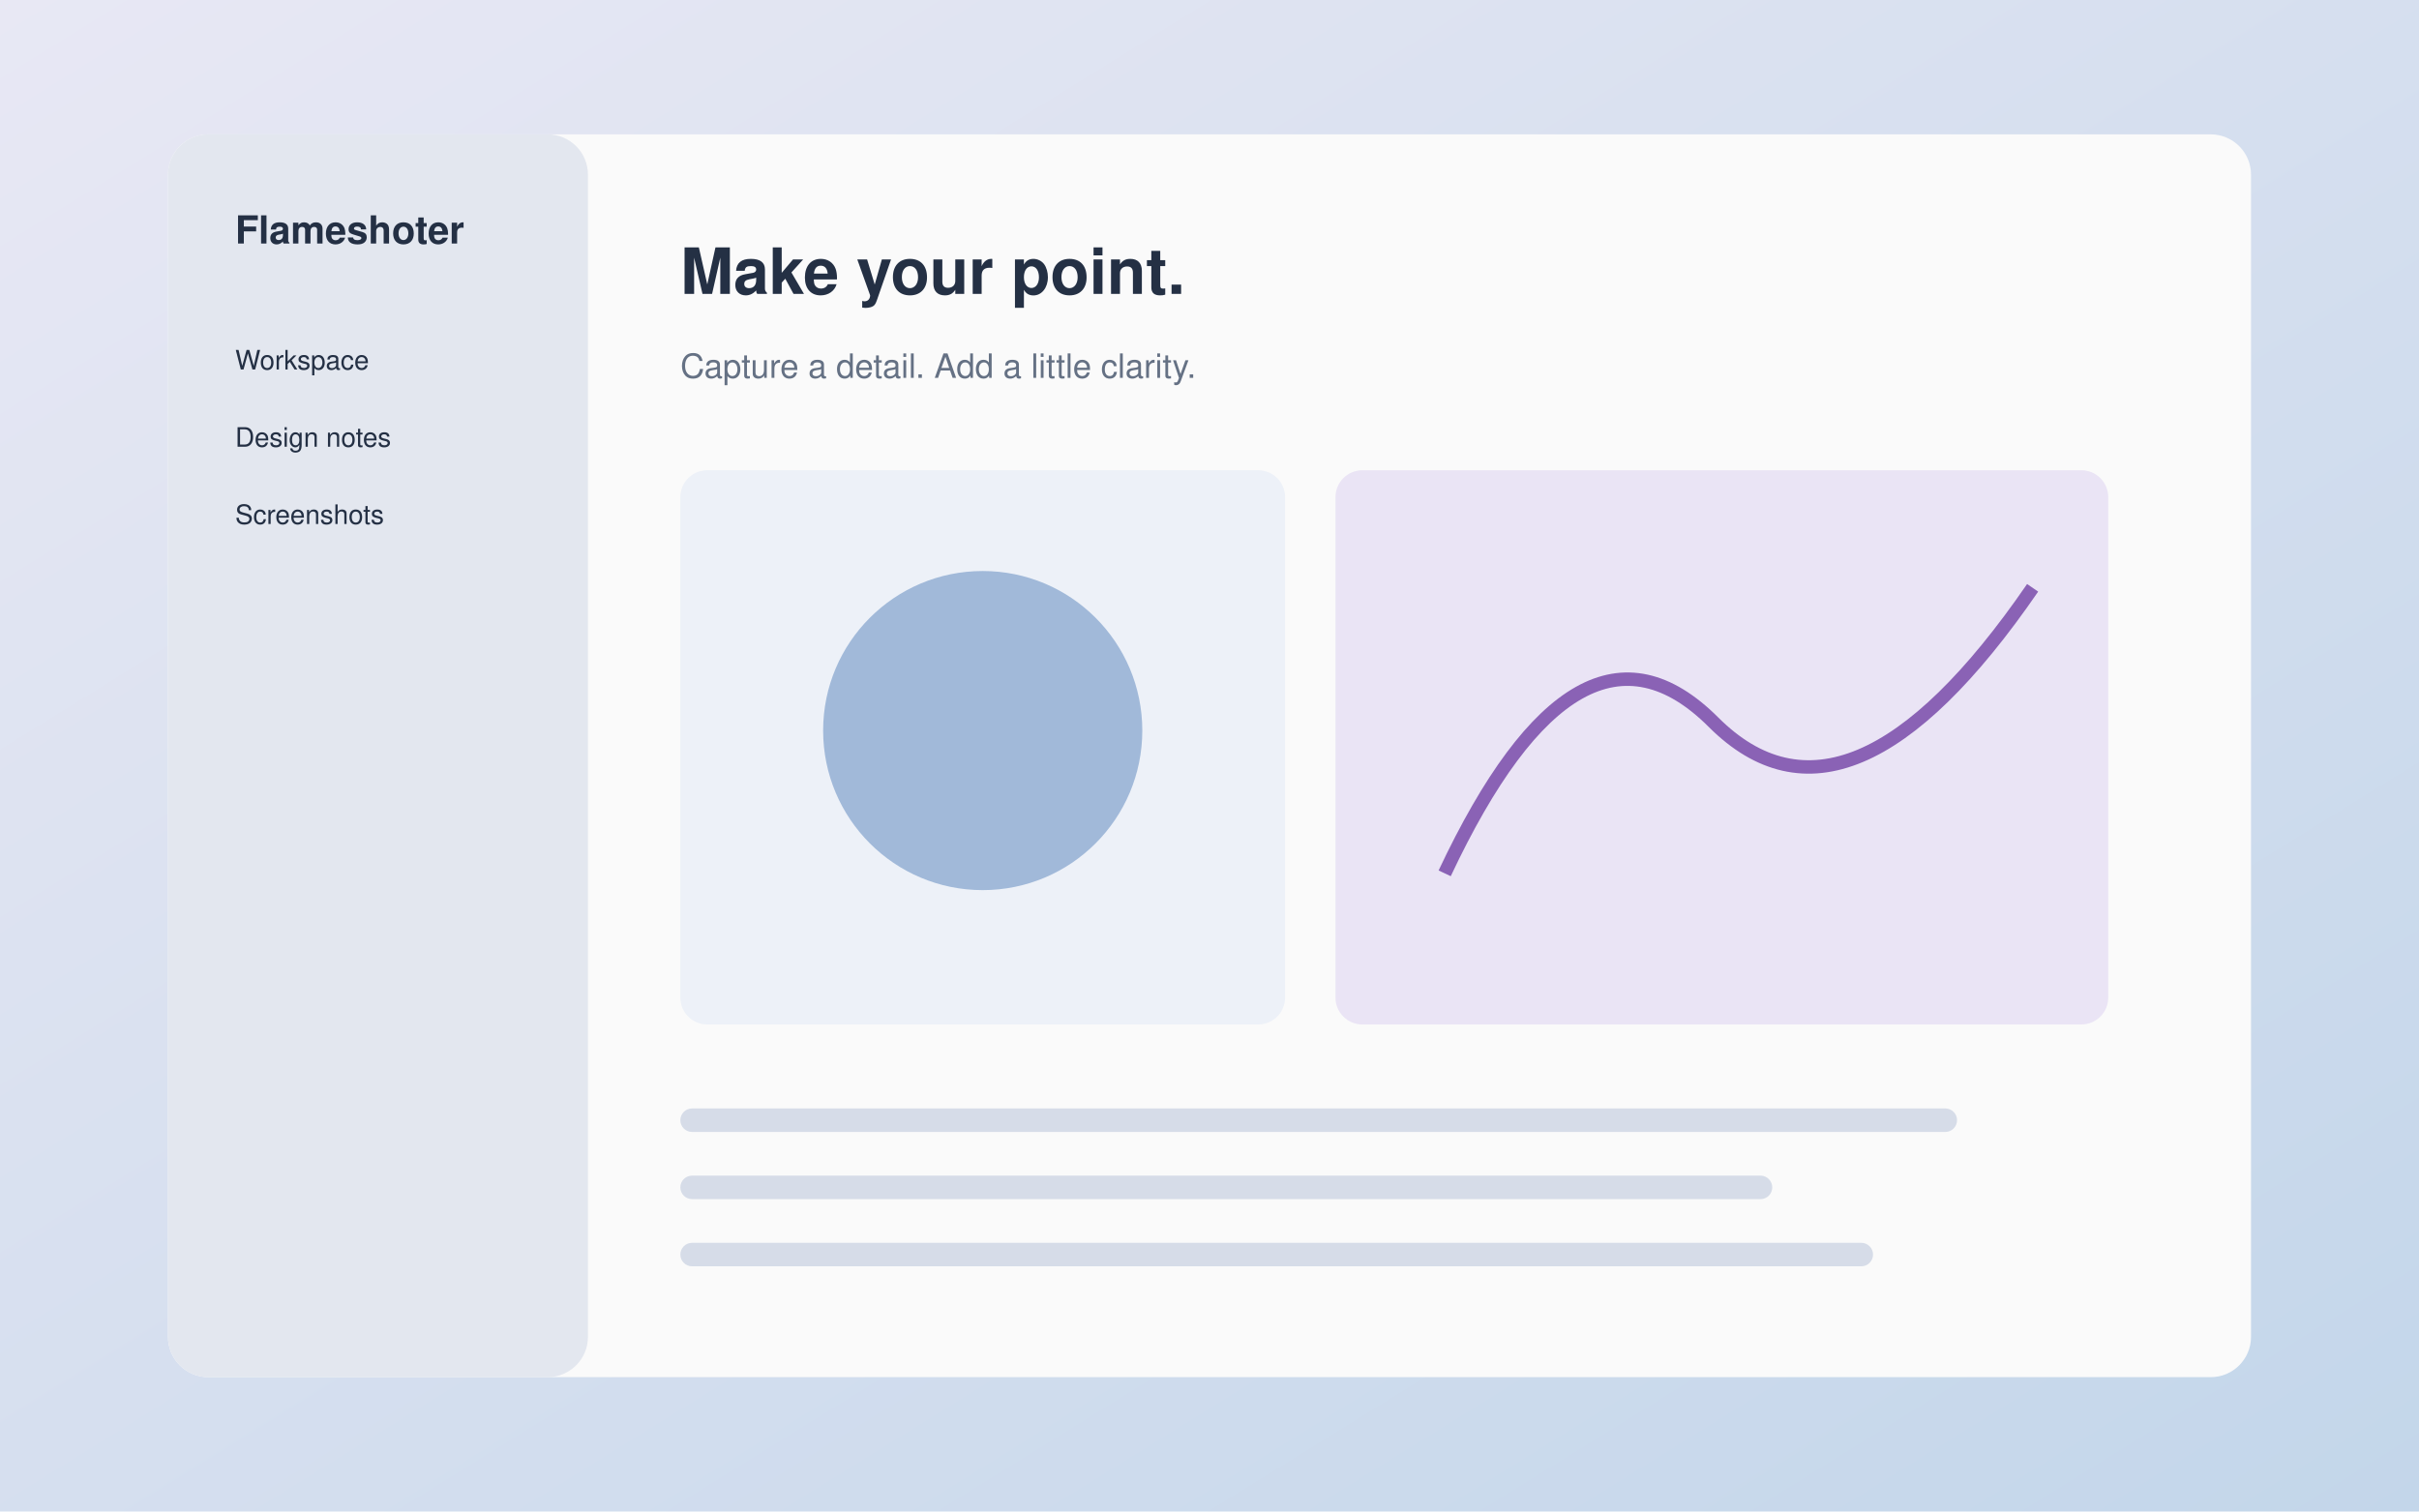
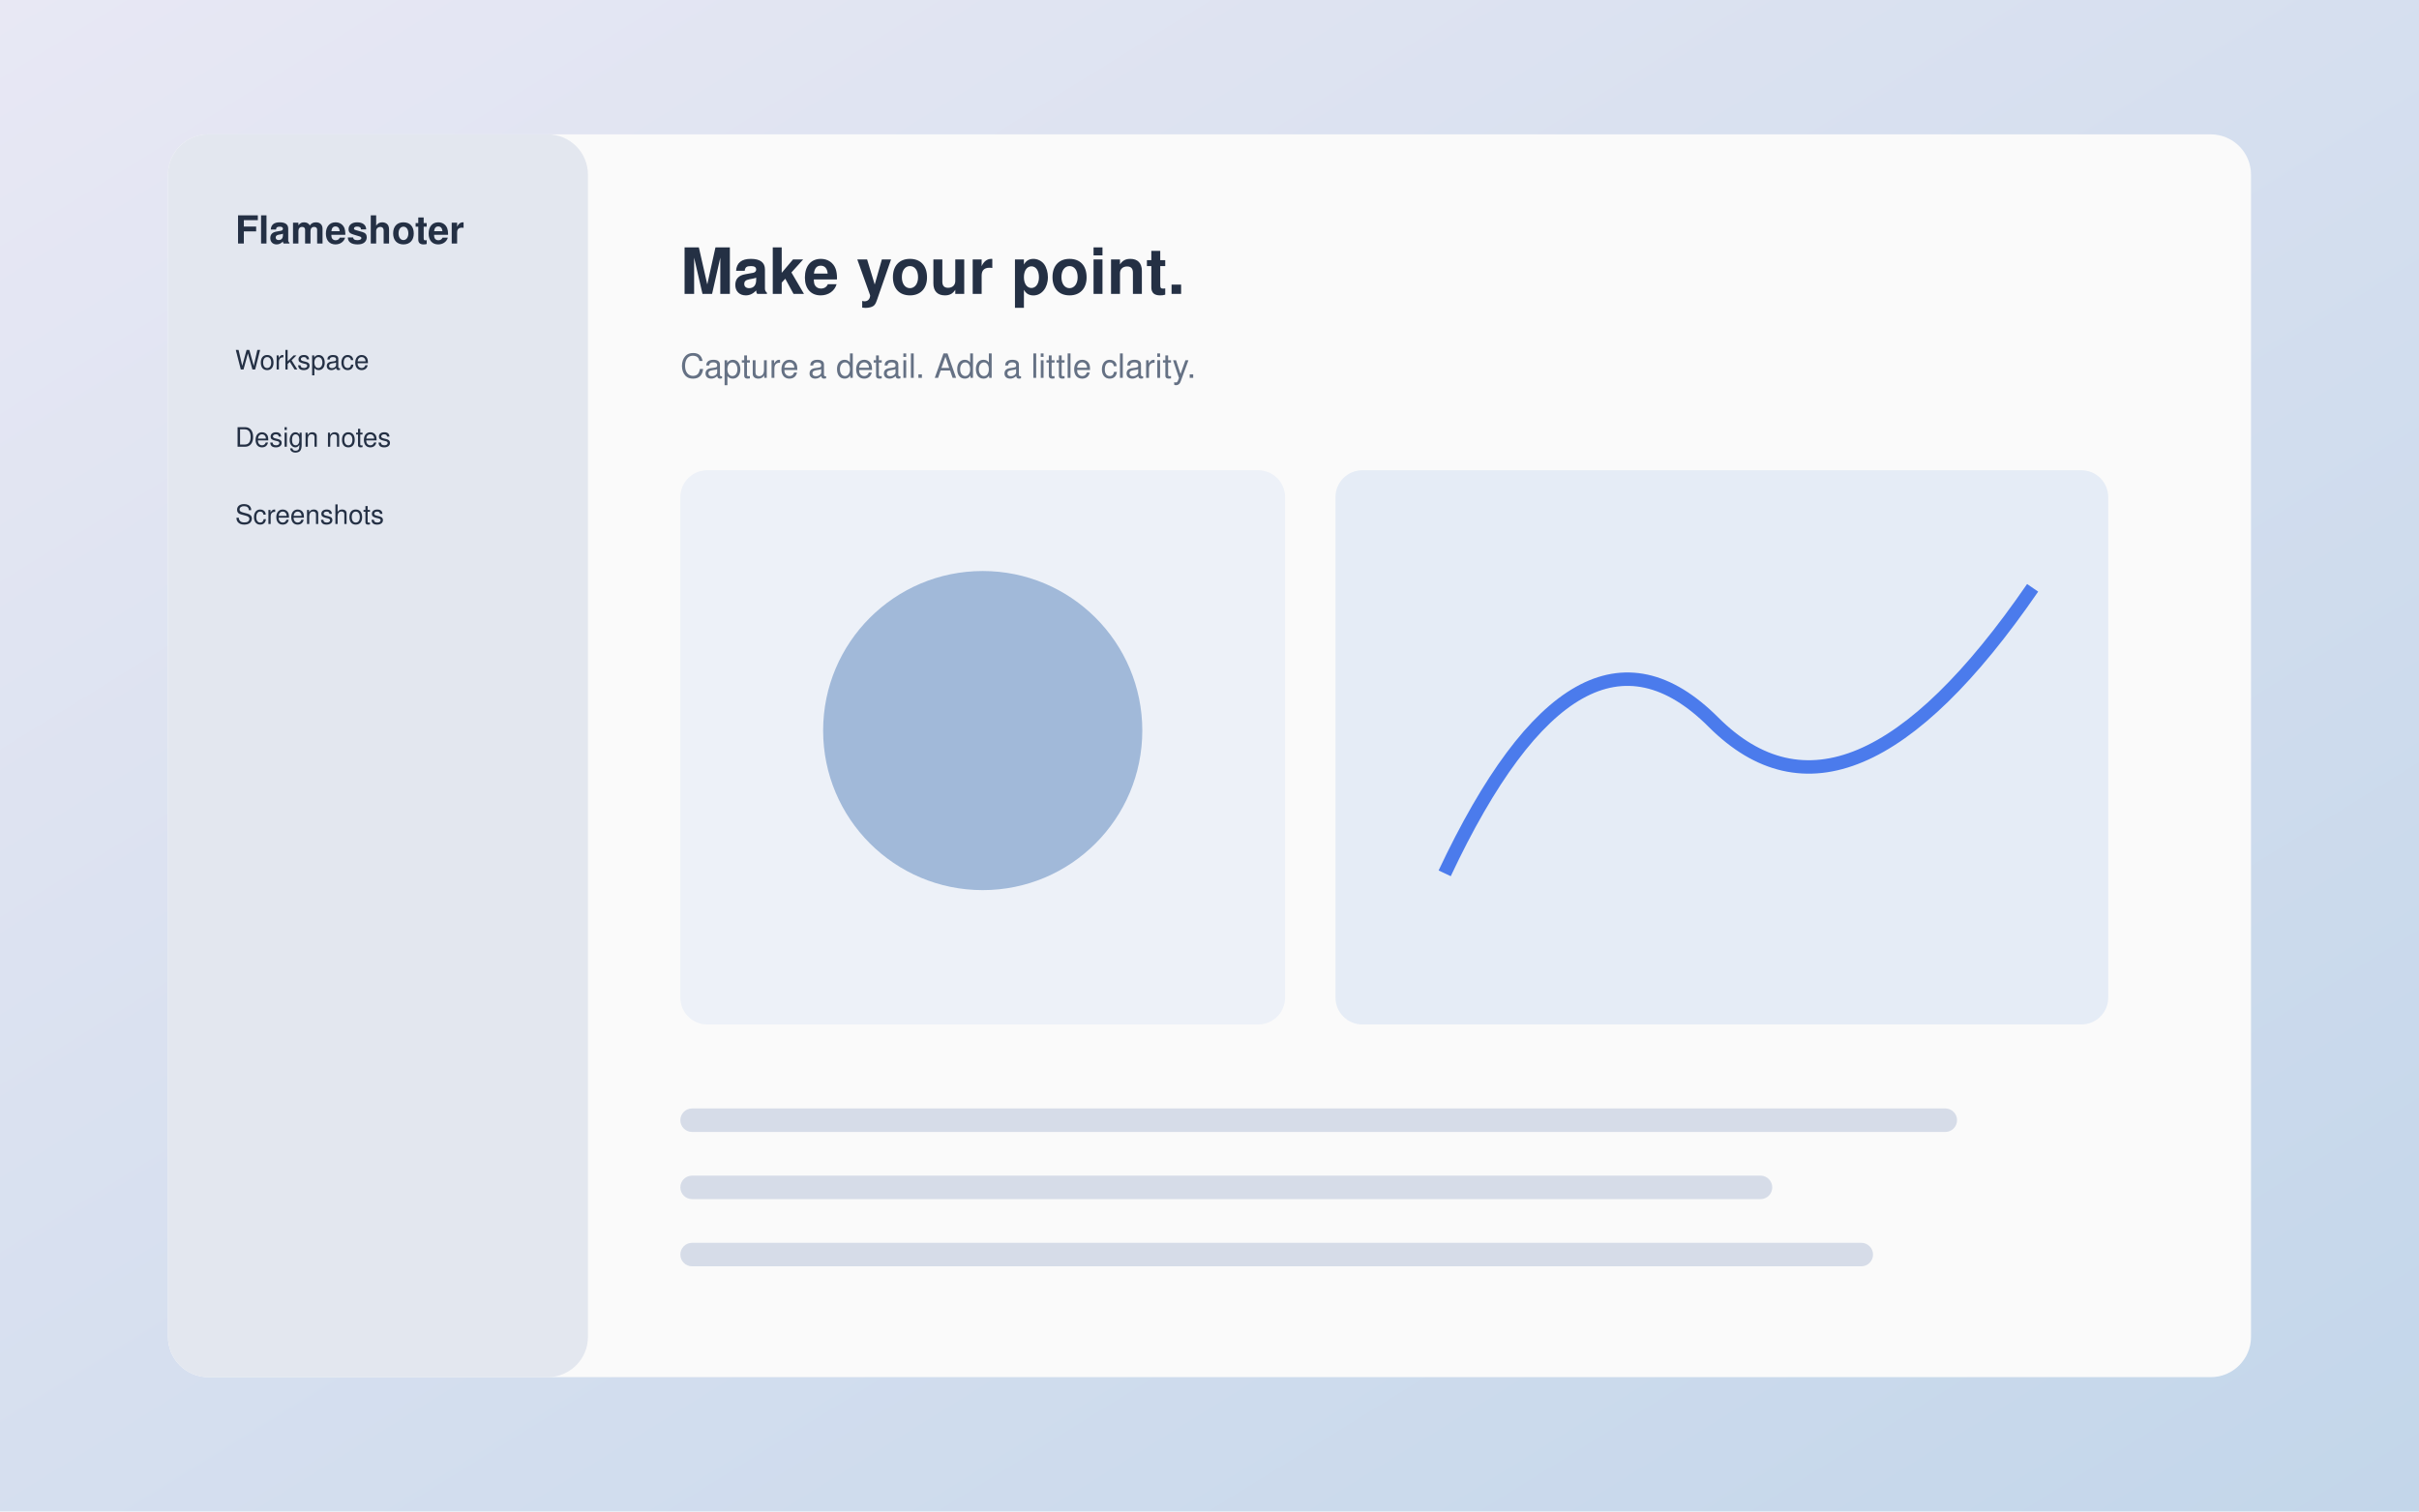
<svg xmlns="http://www.w3.org/2000/svg" width="1440" height="900" viewBox="0 0 1440 900">
  <defs>
    <linearGradient id="bg" x2="1" y2="1">
      <stop stop-color="#e8e8f4" />
      <stop offset="1" stop-color="#c3d6ea" />
    </linearGradient>
  </defs>
  <rect width="1440" height="900" fill="url(#bg)" />
  <rect x="100" y="80" width="1240" height="740" rx="24" fill="#fafafa" />
  <rect x="100" y="80" width="250" height="740" rx="24" fill="#e3e7ef" />
  <g font-family="Helvetica, sans-serif" fill="#243044">
    <text x="140" y="145" font-size="23" font-weight="bold">Flameshoter</text>
    <text x="140" y="220" font-size="16">Workspace</text>
    <text x="140" y="266" font-size="16">Design notes</text>
    <text x="140" y="312" font-size="16">Screenshots</text>
    <text x="405" y="175" font-size="38" font-weight="bold">Make your point.</text>
    <text x="405" y="225" font-size="20" fill="#657184">Capture a detail. Add a little clarity.</text>
  </g>
  <rect x="405" y="280" width="360" height="330" rx="16" fill="#edf1f8" />
-   <rect x="795" y="280" width="460" height="330" rx="16" fill="#eae4f5" />
+   <rect x="795" y="280" width="460" height="330" rx="16" fill="#e5ecf6" />
  <circle cx="585" cy="435" r="95" fill="#a1b9d9" />
-   <path d="M 860 520 Q 940 350 1020 430 T 1210 350" stroke="#8a62b5" stroke-width="8" fill="none" />
+   <path d="M 860 520 Q 940 350 1020 430 T 1210 350" stroke="#4b7bec" stroke-width="8" fill="none" />
  <g fill="#d6dce8">
    <rect x="405" y="660" width="760" height="14" rx="7" />
    <rect x="405" y="700" width="650" height="14" rx="7" />
    <rect x="405" y="740" width="710" height="14" rx="7" />
  </g>
</svg>
